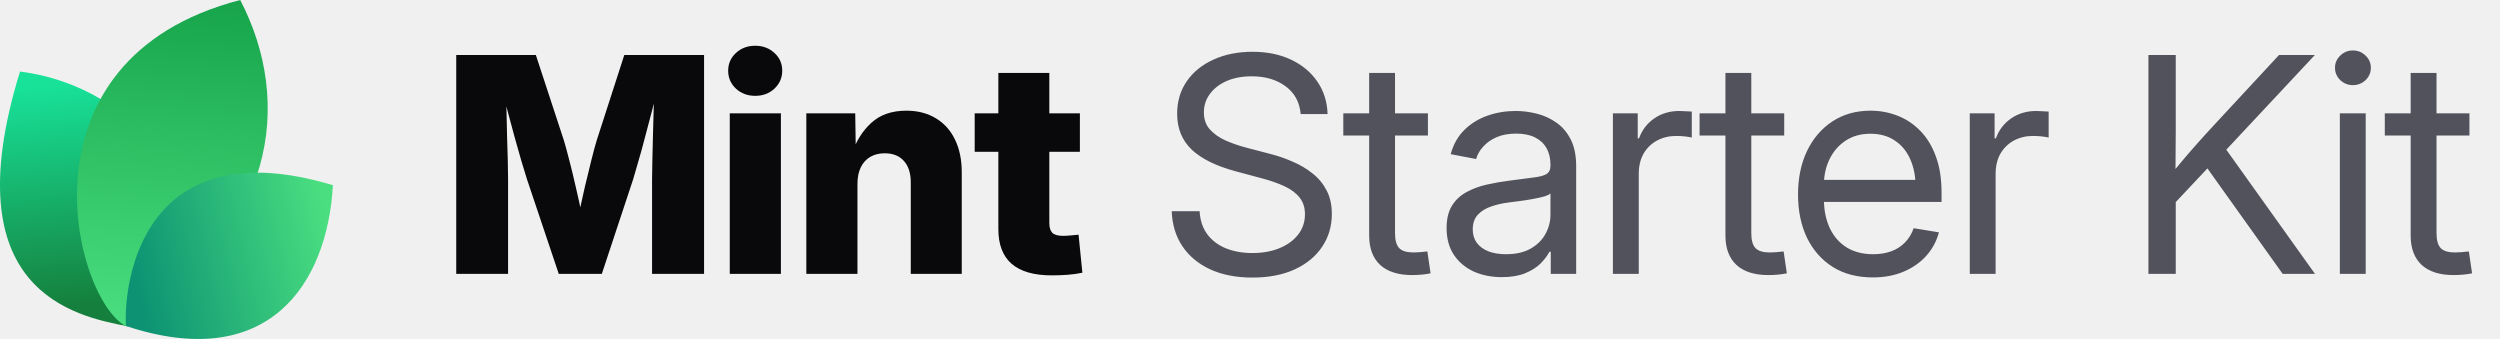
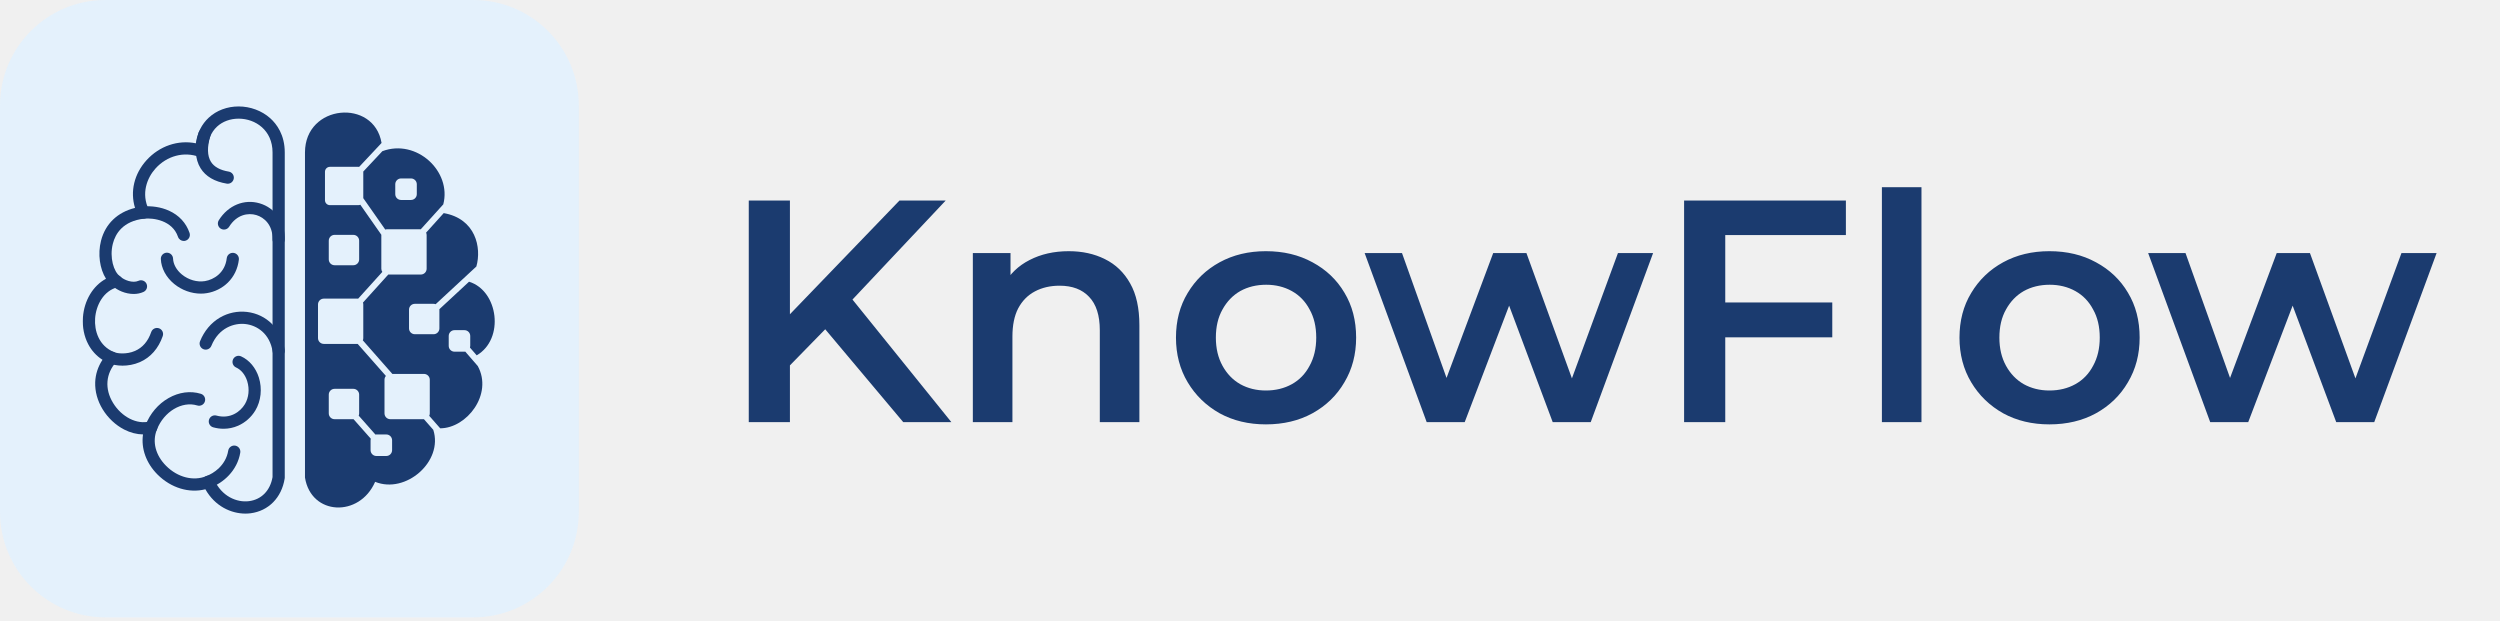
- <svg xmlns="http://www.w3.org/2000/svg" width="177" height="24" viewBox="0 0 177 24" fill="none">
-   <path d="M9.061 23.108C5.268 22.377 -3.391 20.627 1.417 5.064C9.634 6.099 16.973 14.064 9.061 23.108Z" fill="url(#paint0_linear_17557_2020)" />
-   <path d="M8.919 23.094C5.276 21.222 0.784 4.209 17.007 0C20.757 7.193 19.621 16.545 8.919 23.094Z" fill="url(#paint1_linear_17557_2020)" />
-   <path d="M8.914 23.079C8.735 19.882 10.159 9.085 23.57 13.111C23.181 20.123 18.984 26.418 8.914 23.079Z" fill="url(#paint2_linear_17557_2020)" />
-   <path d="M32.301 19.392V3.894H37.938L39.925 9.948C40.036 10.315 40.164 10.787 40.31 11.362C40.462 11.938 40.611 12.552 40.757 13.204C40.91 13.855 41.048 14.483 41.173 15.086C41.305 15.682 41.412 16.192 41.495 16.615H40.695C40.771 16.192 40.871 15.682 40.996 15.086C41.128 14.49 41.267 13.866 41.412 13.214C41.565 12.562 41.714 11.948 41.86 11.373C42.005 10.79 42.133 10.315 42.244 9.948L44.2 3.894H49.848V19.392H46.166V12.704C46.166 12.357 46.173 11.917 46.187 11.383C46.2 10.849 46.214 10.27 46.228 9.646C46.249 9.022 46.266 8.391 46.28 7.753C46.301 7.115 46.311 6.519 46.311 5.964H46.623C46.485 6.561 46.332 7.181 46.166 7.826C45.999 8.471 45.833 9.102 45.666 9.719C45.507 10.336 45.351 10.901 45.198 11.414C45.053 11.928 44.928 12.357 44.824 12.704L42.608 19.392H39.561L37.314 12.704C37.203 12.357 37.072 11.928 36.919 11.414C36.773 10.901 36.614 10.34 36.441 9.729C36.274 9.112 36.104 8.481 35.931 7.836C35.764 7.192 35.608 6.567 35.463 5.964H35.827C35.834 6.512 35.844 7.105 35.858 7.743C35.872 8.374 35.886 9.005 35.9 9.636C35.92 10.26 35.938 10.839 35.952 11.373C35.965 11.907 35.972 12.351 35.972 12.704V19.392H32.301ZM51.668 19.392V8.024H55.288V19.392H51.668ZM53.468 6.786C52.927 6.786 52.473 6.616 52.105 6.276C51.738 5.93 51.554 5.507 51.554 5.007C51.554 4.508 51.738 4.088 52.105 3.749C52.473 3.409 52.927 3.239 53.468 3.239C54.009 3.239 54.463 3.409 54.83 3.749C55.198 4.082 55.382 4.501 55.382 5.007C55.382 5.507 55.198 5.93 54.83 6.276C54.463 6.616 54.009 6.786 53.468 6.786ZM60.708 13.027V19.392H57.088V8.024H60.551L60.593 10.967H60.281C60.593 10.024 61.061 9.268 61.685 8.7C62.309 8.124 63.138 7.836 64.171 7.836C64.975 7.836 65.672 8.017 66.262 8.377C66.851 8.731 67.302 9.234 67.614 9.885C67.933 10.537 68.092 11.307 68.092 12.194V19.392H64.483V12.912C64.483 12.26 64.32 11.754 63.994 11.394C63.675 11.033 63.221 10.853 62.632 10.853C62.25 10.853 61.914 10.936 61.623 11.102C61.332 11.269 61.106 11.515 60.947 11.841C60.787 12.16 60.708 12.555 60.708 13.027ZM76.456 8.024V10.749H69.008V8.024H76.456ZM70.683 5.163H74.292V15.783C74.292 16.102 74.361 16.334 74.5 16.48C74.646 16.625 74.899 16.698 75.259 16.698C75.405 16.698 75.596 16.688 75.831 16.667C76.074 16.646 76.251 16.629 76.362 16.615L76.632 19.309C76.313 19.378 75.963 19.427 75.582 19.455C75.207 19.482 74.836 19.496 74.469 19.496C73.2 19.496 72.25 19.222 71.619 18.674C70.995 18.127 70.683 17.308 70.683 16.22V5.163Z" fill="#09090B" />
-   <path d="M88.667 19.652C87.523 19.652 86.528 19.458 85.682 19.07C84.843 18.681 84.188 18.137 83.716 17.437C83.245 16.736 82.992 15.908 82.957 14.951H84.933C84.968 15.596 85.148 16.14 85.474 16.584C85.8 17.021 86.24 17.354 86.795 17.582C87.35 17.804 87.974 17.915 88.667 17.915C89.388 17.915 90.026 17.801 90.581 17.572C91.143 17.343 91.583 17.024 91.902 16.615C92.228 16.199 92.391 15.717 92.391 15.169C92.391 14.698 92.266 14.306 92.017 13.994C91.767 13.675 91.413 13.408 90.956 13.193C90.498 12.978 89.954 12.787 89.323 12.621L87.502 12.132C86.123 11.765 85.082 11.255 84.382 10.603C83.689 9.944 83.342 9.095 83.342 8.055C83.342 7.174 83.571 6.404 84.028 5.746C84.486 5.087 85.117 4.577 85.921 4.217C86.726 3.849 87.645 3.666 88.678 3.666C89.718 3.666 90.63 3.853 91.413 4.227C92.204 4.602 92.824 5.122 93.275 5.787C93.726 6.446 93.965 7.209 93.993 8.076H92.089C92.013 7.23 91.656 6.574 91.018 6.11C90.387 5.638 89.586 5.403 88.615 5.403C87.95 5.403 87.36 5.513 86.847 5.735C86.341 5.957 85.946 6.262 85.661 6.651C85.377 7.032 85.235 7.469 85.235 7.961C85.235 8.447 85.377 8.849 85.661 9.168C85.946 9.48 86.317 9.74 86.774 9.948C87.232 10.149 87.724 10.319 88.251 10.457L89.884 10.884C90.439 11.023 90.977 11.206 91.496 11.435C92.023 11.657 92.495 11.934 92.911 12.267C93.334 12.593 93.67 12.995 93.92 13.474C94.17 13.945 94.294 14.504 94.294 15.149C94.294 16.015 94.066 16.788 93.608 17.468C93.157 18.148 92.512 18.681 91.673 19.07C90.834 19.458 89.832 19.652 88.667 19.652ZM101.097 8.024V9.594H95.106V8.024H101.097ZM96.937 5.163H98.767V16.521C98.767 17 98.865 17.347 99.059 17.562C99.26 17.77 99.6 17.874 100.078 17.874C100.21 17.874 100.366 17.867 100.546 17.853C100.733 17.832 100.903 17.815 101.056 17.801L101.285 19.351C101.097 19.392 100.886 19.423 100.65 19.444C100.414 19.465 100.189 19.475 99.974 19.475C98.996 19.475 98.244 19.236 97.717 18.758C97.197 18.272 96.937 17.579 96.937 16.677V5.163ZM106.33 19.621C105.595 19.621 104.932 19.489 104.343 19.226C103.754 18.955 103.285 18.564 102.939 18.05C102.592 17.53 102.419 16.896 102.419 16.147C102.419 15.495 102.547 14.965 102.804 14.556C103.06 14.146 103.403 13.828 103.833 13.599C104.263 13.363 104.742 13.186 105.269 13.068C105.796 12.95 106.333 12.857 106.881 12.787C107.574 12.69 108.132 12.617 108.555 12.569C108.978 12.52 109.287 12.441 109.481 12.33C109.675 12.212 109.772 12.014 109.772 11.737V11.654C109.772 11.203 109.679 10.815 109.492 10.489C109.311 10.163 109.041 9.91 108.68 9.729C108.32 9.549 107.872 9.459 107.338 9.459C106.805 9.459 106.34 9.546 105.945 9.719C105.556 9.892 105.241 10.118 104.998 10.395C104.755 10.665 104.593 10.953 104.509 11.258L102.71 10.915C102.897 10.222 103.22 9.65 103.677 9.199C104.135 8.748 104.679 8.412 105.31 8.19C105.941 7.968 106.607 7.857 107.307 7.857C107.8 7.857 108.295 7.92 108.795 8.044C109.301 8.169 109.765 8.381 110.188 8.679C110.611 8.97 110.951 9.369 111.208 9.875C111.464 10.374 111.593 11.005 111.593 11.768V19.392H109.793V17.822H109.7C109.568 18.085 109.363 18.359 109.086 18.643C108.809 18.921 108.444 19.153 107.994 19.34C107.543 19.527 106.988 19.621 106.33 19.621ZM106.621 17.998C107.321 17.998 107.904 17.867 108.368 17.603C108.84 17.333 109.19 16.986 109.419 16.563C109.654 16.133 109.772 15.682 109.772 15.211V13.692C109.703 13.769 109.554 13.841 109.325 13.911C109.096 13.973 108.829 14.032 108.524 14.088C108.226 14.143 107.921 14.192 107.609 14.233C107.304 14.275 107.033 14.309 106.798 14.337C106.354 14.393 105.938 14.49 105.549 14.628C105.168 14.76 104.86 14.954 104.624 15.211C104.388 15.467 104.27 15.811 104.27 16.241C104.27 16.615 104.367 16.934 104.561 17.198C104.762 17.461 105.04 17.662 105.393 17.801C105.747 17.933 106.156 17.998 106.621 17.998ZM114.193 19.392V8.024H115.951V9.792H116.045C116.253 9.209 116.61 8.741 117.116 8.388C117.622 8.034 118.219 7.857 118.905 7.857C119.058 7.857 119.217 7.864 119.384 7.878C119.55 7.885 119.682 7.892 119.779 7.899V9.74C119.716 9.719 119.578 9.695 119.363 9.667C119.155 9.639 118.922 9.625 118.666 9.625C118.174 9.625 117.726 9.733 117.324 9.948C116.922 10.163 116.603 10.471 116.367 10.874C116.138 11.276 116.024 11.758 116.024 12.319V19.392H114.193ZM126.322 8.024V9.594H120.33V8.024H126.322ZM122.161 5.163H123.992V16.521C123.992 17 124.089 17.347 124.283 17.562C124.484 17.77 124.824 17.874 125.302 17.874C125.434 17.874 125.59 17.867 125.77 17.853C125.958 17.832 126.127 17.815 126.28 17.801L126.509 19.351C126.322 19.392 126.11 19.423 125.874 19.444C125.639 19.465 125.413 19.475 125.198 19.475C124.221 19.475 123.468 19.236 122.941 18.758C122.421 18.272 122.161 17.579 122.161 16.677V5.163ZM132.604 19.642C131.502 19.642 130.555 19.396 129.765 18.903C128.974 18.404 128.364 17.714 127.934 16.834C127.511 15.946 127.3 14.927 127.3 13.775C127.3 12.611 127.511 11.584 127.934 10.697C128.364 9.802 128.964 9.102 129.734 8.596C130.51 8.089 131.408 7.836 132.428 7.836C133.1 7.836 133.738 7.954 134.341 8.19C134.952 8.426 135.489 8.783 135.954 9.261C136.425 9.74 136.793 10.343 137.056 11.071C137.327 11.792 137.462 12.645 137.462 13.63V14.296H128.433V12.735H136.463L135.631 13.297C135.631 12.541 135.506 11.876 135.257 11.3C135.007 10.725 134.643 10.277 134.165 9.958C133.686 9.632 133.107 9.469 132.428 9.469C131.748 9.469 131.162 9.632 130.67 9.958C130.177 10.284 129.796 10.725 129.526 11.279C129.262 11.827 129.13 12.441 129.13 13.12V14.046C129.13 14.864 129.273 15.572 129.557 16.168C129.841 16.757 130.243 17.211 130.763 17.53C131.283 17.842 131.901 17.998 132.615 17.998C133.093 17.998 133.523 17.929 133.905 17.79C134.293 17.645 134.619 17.433 134.882 17.156C135.153 16.879 135.354 16.546 135.486 16.157L137.275 16.449C137.108 17.08 136.81 17.634 136.38 18.113C135.95 18.591 135.413 18.966 134.768 19.236C134.123 19.507 133.402 19.642 132.604 19.642ZM139.459 19.392V8.024H141.217V9.792H141.311C141.519 9.209 141.876 8.741 142.382 8.388C142.888 8.034 143.485 7.857 144.171 7.857C144.324 7.857 144.483 7.864 144.649 7.878C144.816 7.885 144.948 7.892 145.045 7.899V9.74C144.982 9.719 144.844 9.695 144.629 9.667C144.421 9.639 144.188 9.625 143.932 9.625C143.439 9.625 142.992 9.733 142.59 9.948C142.188 10.163 141.869 10.471 141.633 10.874C141.404 11.276 141.29 11.758 141.29 12.319V19.392H139.459ZM153.429 14.961V12.715C153.783 12.257 154.136 11.82 154.49 11.404C154.844 10.981 155.204 10.565 155.572 10.156C155.939 9.74 156.314 9.327 156.695 8.918L161.355 3.894H163.893L157.277 10.967H157.184L153.429 14.961ZM152.108 19.392V3.894H154.043V9.241L154.022 12.559L154.043 13.505V19.392H152.108ZM161.615 19.392L155.967 11.477L157.173 9.969L163.903 19.392H161.615ZM165.661 19.392V8.024H167.492V19.392H165.661ZM166.587 6.027C166.24 6.027 165.942 5.909 165.692 5.673C165.443 5.43 165.318 5.139 165.318 4.799C165.318 4.459 165.443 4.172 165.692 3.936C165.942 3.693 166.24 3.572 166.587 3.572C166.934 3.572 167.232 3.693 167.482 3.936C167.731 4.172 167.856 4.459 167.856 4.799C167.856 5.139 167.731 5.43 167.482 5.673C167.232 5.909 166.934 6.027 166.587 6.027ZM174.836 8.024V9.594H168.844V8.024H174.836ZM170.675 5.163H172.506V16.521C172.506 17 172.603 17.347 172.797 17.562C172.998 17.77 173.338 17.874 173.816 17.874C173.948 17.874 174.104 17.867 174.284 17.853C174.472 17.832 174.641 17.815 174.794 17.801L175.023 19.351C174.836 19.392 174.624 19.423 174.388 19.444C174.153 19.465 173.927 19.475 173.712 19.475C172.735 19.475 171.982 19.236 171.455 18.758C170.935 18.272 170.675 17.579 170.675 16.677V5.163Z" fill="#52525C" />
+ <svg xmlns="http://www.w3.org/2000/svg" width="379" height="94" viewBox="0 0 379 94" fill="none">
+   <g clip-path="url(#clip0_1_54)">
+     <path d="M119.08 56.08L118.744 48.688L136.36 30.4H143.368L128.728 45.952L125.272 49.744L119.08 56.08ZM113.512 64V30.4H119.752V64H113.512ZM136.936 64L124.072 48.688L128.2 44.128L144.232 64H136.936ZM162.027 38.08C164.075 38.08 165.899 38.48 167.499 39.28C169.131 40.08 170.411 41.312 171.339 42.976C172.267 44.608 172.731 46.72 172.731 49.312V64H166.731V50.08C166.731 47.808 166.187 46.112 165.099 44.992C164.043 43.872 162.555 43.312 160.635 43.312C159.227 43.312 157.979 43.6 156.891 44.176C155.803 44.752 154.955 45.616 154.347 46.768C153.771 47.888 153.483 49.312 153.483 51.04V64H147.483V38.368H153.195V45.28L152.187 43.168C153.083 41.536 154.379 40.288 156.075 39.424C157.803 38.528 159.787 38.08 162.027 38.08ZM191.909 64.336C189.285 64.336 186.949 63.776 184.901 62.656C182.853 61.504 181.237 59.936 180.053 57.952C178.869 55.968 178.277 53.712 178.277 51.184C178.277 48.624 178.869 46.368 180.053 44.416C181.237 42.432 182.853 40.88 184.901 39.76C186.949 38.64 189.285 38.08 191.909 38.08C194.565 38.08 196.917 38.64 198.965 39.76C201.045 40.88 202.661 42.416 203.813 44.368C204.997 46.32 205.589 48.592 205.589 51.184C205.589 53.712 204.997 55.968 203.813 57.952C202.661 59.936 201.045 61.504 198.965 62.656C196.917 63.776 194.565 64.336 191.909 64.336ZM191.909 59.2C193.381 59.2 194.693 58.88 195.845 58.24C196.997 57.6 197.893 56.672 198.533 55.456C199.205 54.24 199.541 52.816 199.541 51.184C199.541 49.52 199.205 48.096 198.533 46.912C197.893 45.696 196.997 44.768 195.845 44.128C194.693 43.488 193.397 43.168 191.957 43.168C190.485 43.168 189.173 43.488 188.021 44.128C186.901 44.768 186.005 45.696 185.333 46.912C184.661 48.096 184.325 49.52 184.325 51.184C184.325 52.816 184.661 54.24 185.333 55.456C186.005 56.672 186.901 57.6 188.021 58.24C189.173 58.88 190.469 59.2 191.909 59.2ZM216.288 64L206.88 38.368H212.544L220.608 60.976H217.92L226.368 38.368H231.408L239.616 60.976H236.976L245.28 38.368H250.608L241.152 64H235.392L227.904 43.984H229.68L222.048 64H216.288ZM261.021 45.856H277.773V51.136H261.021V45.856ZM261.549 64H255.309V30.4H279.837V35.632H261.549V64ZM285.295 64V28.384H291.295V64H285.295ZM310.69 64.336C308.066 64.336 305.73 63.776 303.682 62.656C301.634 61.504 300.018 59.936 298.834 57.952C297.65 55.968 297.058 53.712 297.058 51.184C297.058 48.624 297.65 46.368 298.834 44.416C300.018 42.432 301.634 40.88 303.682 39.76C305.73 38.64 308.066 38.08 310.69 38.08C313.346 38.08 315.698 38.64 317.746 39.76C319.826 40.88 321.442 42.416 322.594 44.368C323.778 46.32 324.37 48.592 324.37 51.184C324.37 53.712 323.778 55.968 322.594 57.952C321.442 59.936 319.826 61.504 317.746 62.656C315.698 63.776 313.346 64.336 310.69 64.336ZM310.69 59.2C312.162 59.2 313.474 58.88 314.626 58.24C315.778 57.6 316.674 56.672 317.314 55.456C317.986 54.24 318.322 52.816 318.322 51.184C318.322 49.52 317.986 48.096 317.314 46.912C316.674 45.696 315.778 44.768 314.626 44.128C313.474 43.488 312.178 43.168 310.738 43.168C309.266 43.168 307.954 43.488 306.802 44.128C305.682 44.768 304.786 45.696 304.114 46.912C303.442 48.096 303.106 49.52 303.106 51.184C303.106 52.816 303.442 54.24 304.114 55.456C304.786 56.672 305.682 57.6 306.802 58.24C307.954 58.88 309.25 59.2 310.69 59.2ZM335.069 64L325.661 38.368H331.325L339.389 60.976H336.701L345.149 38.368H350.189L358.397 60.976H355.757L364.061 38.368H369.389L359.933 64H354.173L346.685 43.984H348.461L340.829 64H335.069Z" fill="#1B3B6F" />
+     <rect width="87.748" height="93.598" rx="16" fill="#E3F2FD" fill-opacity="0.922" />
+     <path d="M59.171 63.55C58.684 63.55 58.29 63.156 58.29 62.669V57.567C58.29 57.347 58.369 57.148 58.503 56.994L54.224 52.136C54.213 52.136 54.203 52.136 54.193 52.136H49.091C48.604 52.136 48.209 51.741 48.209 51.255V46.153C48.209 45.666 48.604 45.271 49.091 45.271H54.193C54.227 45.271 54.261 45.275 54.296 45.278L57.958 41.222C57.865 41.085 57.81 40.917 57.81 40.738V35.636C57.81 35.623 57.813 35.609 57.813 35.595L54.625 31.038C54.532 31.076 54.433 31.1 54.327 31.1H50.013C49.602 31.1 49.266 30.767 49.266 30.353V26.039C49.266 25.628 49.602 25.292 50.013 25.292H54.327C54.368 25.292 54.405 25.295 54.443 25.302L57.844 21.674C56.703 14.882 46.235 15.787 46.235 23.111V72.4C47.157 78.174 54.498 78.489 56.871 73.044C61.503 74.934 67.232 69.962 65.686 65.162L64.27 63.55H59.171ZM49.842 36.487C49.842 36 50.236 35.605 50.723 35.605H53.565C54.052 35.605 54.447 36 54.447 36.487V39.329C54.447 39.816 54.052 40.21 53.565 40.21H50.723C50.236 40.21 49.842 39.816 49.842 39.329V36.487ZM59.442 68.244C59.442 68.731 59.048 69.129 58.561 69.129H57.059C56.576 69.129 56.178 68.731 56.178 68.244V66.746C56.178 66.66 56.192 66.581 56.212 66.506L53.6 63.55C53.589 63.55 53.576 63.55 53.565 63.55H50.723C50.236 63.55 49.842 63.156 49.842 62.669V59.826C49.842 59.34 50.236 58.945 50.723 58.945H53.565C54.052 58.945 54.447 59.34 54.447 59.826V62.669C54.447 62.792 54.422 62.906 54.378 63.012L56.912 65.878C56.96 65.868 57.011 65.865 57.059 65.865H58.561C59.048 65.865 59.442 66.259 59.442 66.746V68.244Z" fill="#1B3B6F" />
+     <path d="M49.091 71.735H50.589C51.076 71.735 51.47 71.34 51.47 70.853V69.352C51.47 68.865 51.076 68.47 50.589 68.47H49.091C48.604 68.47 48.209 68.865 48.209 69.352V70.853C48.209 71.34 48.604 71.735 49.091 71.735Z" fill="#1B3B6F" />
+     <path d="M70.407 53.315H68.906C68.419 53.315 68.025 52.921 68.025 52.434V50.932C68.025 50.445 68.419 50.051 68.906 50.051H70.407C70.894 50.051 71.289 50.445 71.289 50.932V52.434C71.289 52.527 71.275 52.612 71.248 52.695L72.269 53.871C76.524 51.385 75.554 44.078 71.107 42.706L66.608 46.876C66.612 46.897 66.612 46.92 66.612 46.941V49.787C66.612 50.274 66.218 50.668 65.731 50.668H62.888C62.401 50.668 62.007 50.274 62.007 49.787V46.941C62.007 46.454 62.401 46.06 62.888 46.06H65.731C65.84 46.06 65.947 46.081 66.043 46.118L72.218 40.399C73.037 37.526 72.101 33.154 67.267 32.307L64.596 35.27C64.647 35.379 64.678 35.506 64.678 35.636V40.738C64.678 41.225 64.284 41.62 63.797 41.62H58.863L55.026 45.871C55.057 45.961 55.074 46.053 55.074 46.153V51.255C55.074 51.374 55.05 51.491 55.005 51.597L59.48 56.686H64.273C64.76 56.686 65.155 57.08 65.155 57.567V62.669C65.155 62.803 65.124 62.929 65.072 63.043L66.735 64.932C70.761 64.925 74.766 59.772 72.434 55.496L70.534 53.305C70.493 53.312 70.449 53.315 70.407 53.315Z" fill="#1B3B6F" />
+     <path d="M55.074 26.039V30.044L58.407 34.803C58.496 34.772 58.592 34.755 58.691 34.755H63.793L67.202 30.98C68.508 25.988 63.149 20.982 57.968 22.919L55.071 26.008C55.074 26.019 55.074 26.029 55.074 26.039ZM59.922 27.932C59.922 27.445 60.317 27.051 60.803 27.051H62.305C62.789 27.051 63.187 27.445 63.187 27.932V29.434C63.187 29.921 62.789 30.315 62.305 30.315H60.803C60.317 30.315 59.922 29.921 59.922 29.434V27.932Z" fill="#1B3B6F" />
+     <mask id="mask0_1_54" style="mask-type:luminance" maskUnits="userSpaceOnUse" x="12" y="15" width="32" height="64">
+       <path d="M12.471 15.53H43.81V78.729H12.471V15.53Z" fill="white" />
+     </mask>
+     <g mask="url(#mask0_1_54)">
+       <path d="M37.207 77.862C35.053 77.862 32.585 76.758 31.134 74.172C28.683 74.803 25.922 73.977 23.886 71.944C22.151 70.212 21.366 67.98 21.681 65.858C20.735 65.847 19.768 65.6 18.825 65.117C17.519 64.445 16.36 63.355 15.561 62.048C14.769 60.752 14.381 59.326 14.433 57.93C14.481 56.73 14.858 55.578 15.537 54.546C14.628 53.967 13.894 53.168 13.377 52.187C12.749 50.994 12.471 49.592 12.571 48.138C12.756 45.528 14.104 43.324 16.068 42.257C15.129 40.776 14.793 38.53 15.317 36.487C15.969 33.932 17.82 32.17 20.471 31.518C19.71 29.053 20.33 26.375 22.206 24.297C24.17 22.124 27.003 21.177 29.691 21.723C29.91 20.149 30.582 18.818 31.659 17.827C32.842 16.737 34.447 16.137 36.178 16.137C37.947 16.137 39.686 16.785 40.951 17.91C41.962 18.811 43.169 20.447 43.169 23.111V72.4C43.169 72.451 43.162 72.499 43.156 72.547C42.693 75.448 40.707 77.464 37.975 77.814C37.724 77.845 37.467 77.862 37.207 77.862ZM31.607 72.119C31.964 72.119 32.303 72.328 32.454 72.674C33.589 75.276 35.928 76.209 37.742 75.976C39.634 75.736 40.965 74.375 41.318 72.324V23.111C41.318 19.747 38.732 17.988 36.178 17.988C34.913 17.988 33.75 18.414 32.91 19.189C31.961 20.063 31.457 21.356 31.457 22.926C31.457 23.231 31.309 23.516 31.059 23.687C30.808 23.862 30.49 23.9 30.205 23.793C27.918 22.926 25.316 23.612 23.581 25.535C22.291 26.965 21.352 29.362 22.576 31.817C22.713 32.084 22.706 32.403 22.562 32.67C22.418 32.935 22.154 33.113 21.856 33.147C18.64 33.514 17.498 35.417 17.107 36.946C16.576 39.031 17.244 41.215 18.177 41.873C18.472 42.083 18.619 42.446 18.551 42.803C18.485 43.159 18.215 43.444 17.865 43.529C15.674 44.068 14.556 46.297 14.419 48.265C14.289 50.126 14.974 52.448 17.292 53.377C17.573 53.487 17.783 53.73 17.851 54.028C17.92 54.323 17.837 54.632 17.632 54.858C16.024 56.624 15.838 58.952 17.141 61.085C18.444 63.224 20.779 64.4 22.689 63.886C23.029 63.794 23.392 63.903 23.622 64.164C23.855 64.428 23.92 64.802 23.786 65.124C23.046 66.955 23.57 69.016 25.192 70.634C26.934 72.372 29.314 72.979 31.258 72.187C31.371 72.139 31.491 72.119 31.607 72.119Z" fill="#1B3B6F" />
+     </g>
+     <path d="M34.529 27.853C34.477 27.853 34.426 27.85 34.374 27.839C32.513 27.531 31.179 26.746 30.407 25.504C29.557 24.14 29.454 22.274 30.109 20.114C30.256 19.628 30.774 19.35 31.261 19.497C31.751 19.645 32.029 20.162 31.878 20.653C31.384 22.288 31.419 23.629 31.978 24.527C32.458 25.295 33.366 25.796 34.676 26.015C35.18 26.098 35.523 26.574 35.437 27.078C35.362 27.531 34.971 27.853 34.529 27.853Z" fill="#1B3B6F" />
+     <path d="M20.262 44.565C19.031 44.565 17.789 44.023 17.018 43.313C16.641 42.967 16.617 42.381 16.963 42.004C17.306 41.63 17.892 41.602 18.269 41.949C18.822 42.456 20.111 42.971 20.988 42.573C21.455 42.36 22.003 42.566 22.216 43.029C22.425 43.495 22.223 44.044 21.756 44.256C21.283 44.472 20.772 44.565 20.262 44.565Z" fill="#1B3B6F" />
+     <path d="M31.604 73.956C31.22 73.956 30.86 73.716 30.73 73.332C30.562 72.849 30.819 72.321 31.299 72.156C32.351 71.793 34.227 70.576 34.597 68.323C34.68 67.816 35.156 67.476 35.66 67.558C36.164 67.641 36.507 68.117 36.425 68.621C35.976 71.347 33.833 73.236 31.906 73.905C31.806 73.939 31.703 73.956 31.604 73.956Z" fill="#1B3B6F" />
+     <path d="M27.86 36.531C27.476 36.531 27.116 36.288 26.985 35.904C26.132 33.401 23.248 33.007 21.842 33.151C21.335 33.202 20.879 32.828 20.827 32.321C20.779 31.813 21.15 31.361 21.657 31.309C22.988 31.176 24.424 31.402 25.604 31.933C27.136 32.623 28.216 33.788 28.734 35.307C28.902 35.791 28.642 36.315 28.158 36.48C28.059 36.514 27.959 36.531 27.86 36.531Z" fill="#1B3B6F" />
+     <path d="M18.578 55.434C17.724 55.434 17.004 55.273 16.572 55.078C16.106 54.872 15.897 54.323 16.106 53.857C16.312 53.391 16.86 53.181 17.326 53.391C17.793 53.596 19.188 53.754 20.464 53.202C21.616 52.698 22.446 51.738 22.922 50.342C23.09 49.859 23.615 49.602 24.098 49.766C24.582 49.931 24.839 50.459 24.674 50.943C24.026 52.822 22.826 54.19 21.201 54.899C20.296 55.29 19.377 55.434 18.578 55.434Z" fill="#1B3B6F" />
+     <path d="M22.929 65.703C22.819 65.703 22.706 65.683 22.597 65.642C22.12 65.457 21.883 64.918 22.069 64.442C22.747 62.696 23.982 61.242 25.549 60.351C27.133 59.446 28.875 59.216 30.452 59.7C30.939 59.85 31.213 60.368 31.062 60.855C30.915 61.345 30.397 61.62 29.907 61.469C27.592 60.759 24.849 62.391 23.793 65.114C23.649 65.481 23.299 65.703 22.929 65.703Z" fill="#1B3B6F" />
+     <path d="M30.455 44.514C29.026 44.514 27.565 43.992 26.406 43.046C25.178 42.041 24.441 40.666 24.383 39.267C24.362 38.76 24.76 38.328 25.271 38.307C25.782 38.287 26.21 38.685 26.235 39.192C26.269 40.063 26.759 40.944 27.575 41.613C28.576 42.432 29.879 42.806 31.062 42.617C32.43 42.395 34.121 41.356 34.374 39.148C34.433 38.64 34.889 38.277 35.396 38.335C35.904 38.393 36.27 38.853 36.212 39.36C36.054 40.718 35.478 41.925 34.539 42.847C33.689 43.68 32.557 44.249 31.354 44.441C31.059 44.489 30.757 44.514 30.455 44.514Z" fill="#1B3B6F" />
+     <path d="M33.891 65.001C33.373 65.001 32.849 64.928 32.328 64.784C31.834 64.651 31.546 64.14 31.679 63.65C31.817 63.156 32.324 62.864 32.818 63.002C34.889 63.567 36.432 62.425 37.121 61.277C37.718 60.286 37.851 58.98 37.477 57.783C37.172 56.809 36.559 56.055 35.791 55.709C35.324 55.499 35.118 54.951 35.328 54.484C35.537 54.022 36.082 53.812 36.548 54.022C37.796 54.584 38.777 55.753 39.243 57.231C39.771 58.921 39.572 60.79 38.708 62.23C38.095 63.248 37.169 64.068 36.099 64.538C35.4 64.846 34.652 65.001 33.891 65.001Z" fill="#1B3B6F" />
+     <path d="M42.243 37.217C42.236 37.217 42.23 37.217 42.226 37.217C41.715 37.207 41.307 36.785 41.318 36.274C41.359 34.121 40.07 32.965 38.852 32.602C37.625 32.239 35.9 32.509 34.738 34.371C34.467 34.803 33.898 34.934 33.462 34.663C33.03 34.392 32.9 33.823 33.171 33.387C34.58 31.131 37.018 30.126 39.377 30.829C41.729 31.529 43.217 33.679 43.169 36.312C43.159 36.816 42.747 37.217 42.243 37.217Z" fill="#1B3B6F" />
+     <path d="M42.243 54.093C41.794 54.093 41.4 53.768 41.331 53.312C40.896 50.524 38.917 49.321 37.213 49.125C35.526 48.93 33.157 49.677 32.043 52.427C31.851 52.9 31.309 53.13 30.836 52.938C30.363 52.746 30.136 52.204 30.328 51.731C30.959 50.171 32.002 48.93 33.335 48.148C34.563 47.428 36.013 47.123 37.426 47.287C40.419 47.634 42.669 49.886 43.159 53.027C43.238 53.531 42.891 54.004 42.387 54.083C42.339 54.09 42.291 54.093 42.243 54.093Z" fill="#1B3B6F" />
+   </g>
  <defs>
-     <linearGradient id="paint0_linear_17557_2020" x1="3.776" y1="5.916" x2="5.232" y2="21.559" gradientUnits="userSpaceOnUse">
-       <stop stop-color="#18E299" />
-       <stop offset="1" stop-color="#15803D" />
-     </linearGradient>
-     <linearGradient id="paint1_linear_17557_2020" x1="12.171" y1="-0.718" x2="10.19" y2="22.983" gradientUnits="userSpaceOnUse">
-       <stop stop-color="#16A34A" />
-       <stop offset="1" stop-color="#4ADE80" />
-     </linearGradient>
-     <linearGradient id="paint2_linear_17557_2020" x1="23.133" y1="15.353" x2="9.338" y2="18.52" gradientUnits="userSpaceOnUse">
-       <stop stop-color="#4ADE80" />
-       <stop offset="1" stop-color="#0D9373" />
-     </linearGradient>
+     <clipPath id="clip0_1_54">
+       <rect width="379" height="94" fill="white" />
+     </clipPath>
  </defs>
</svg>
